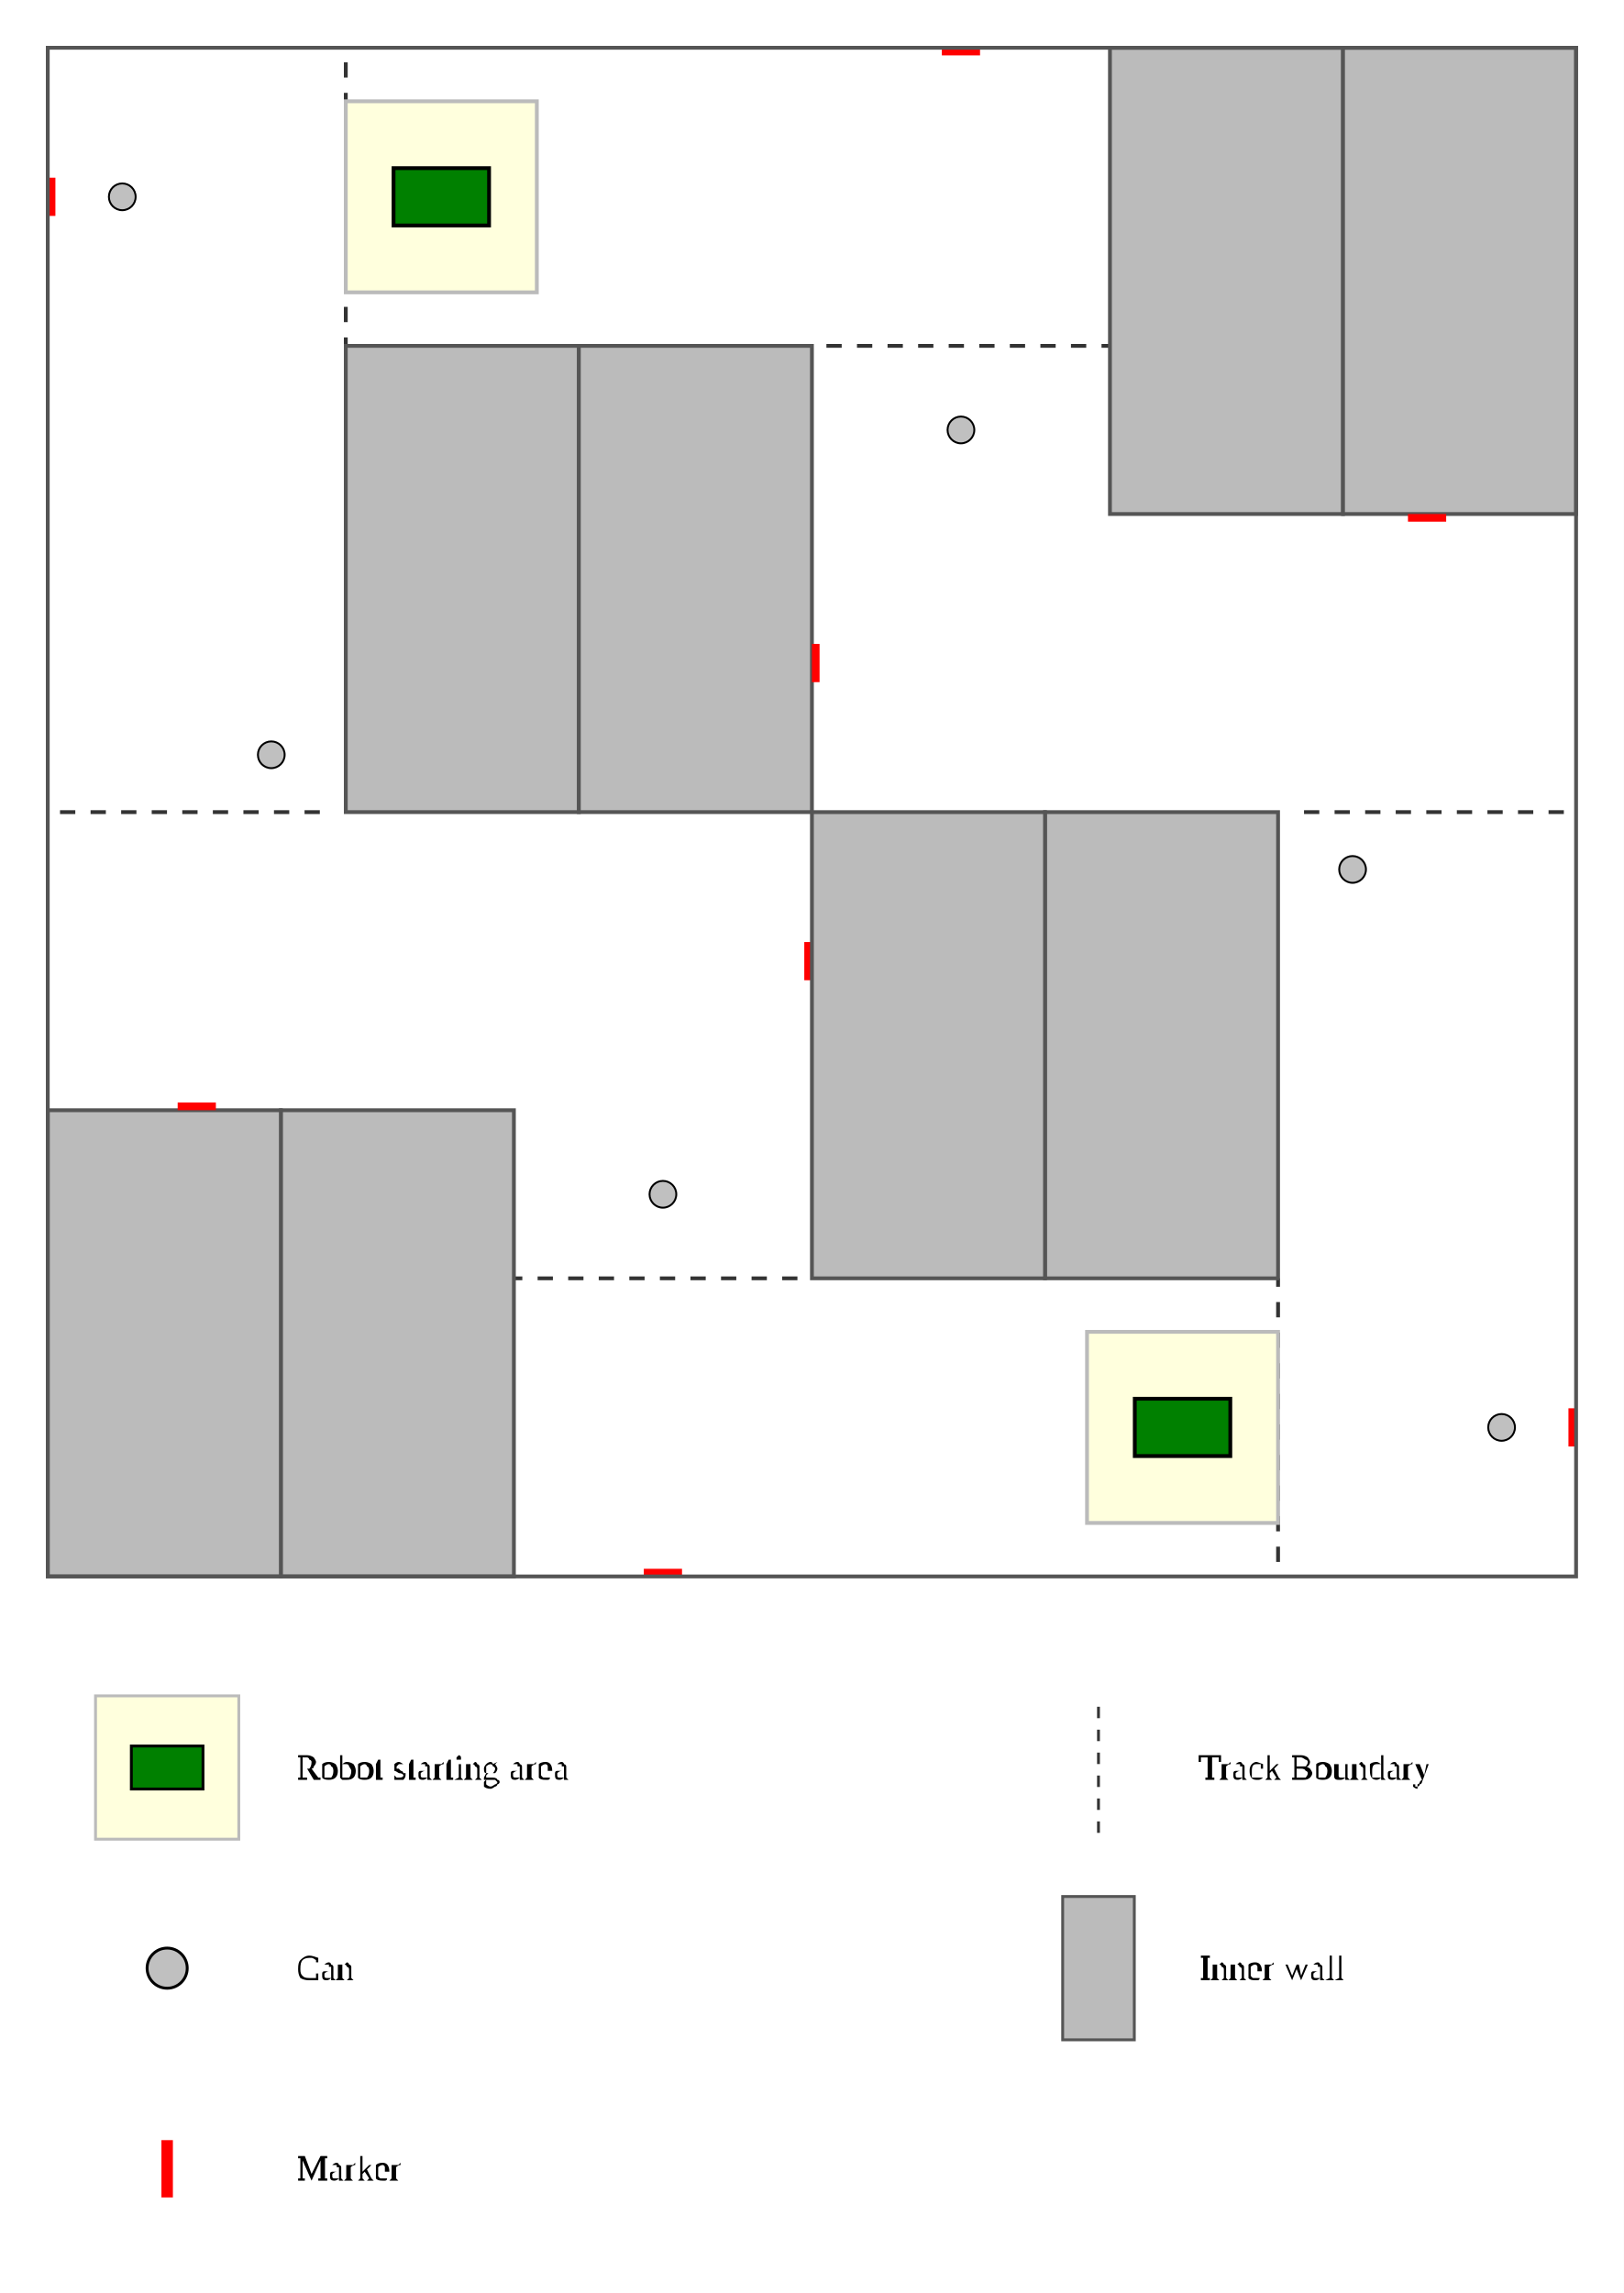
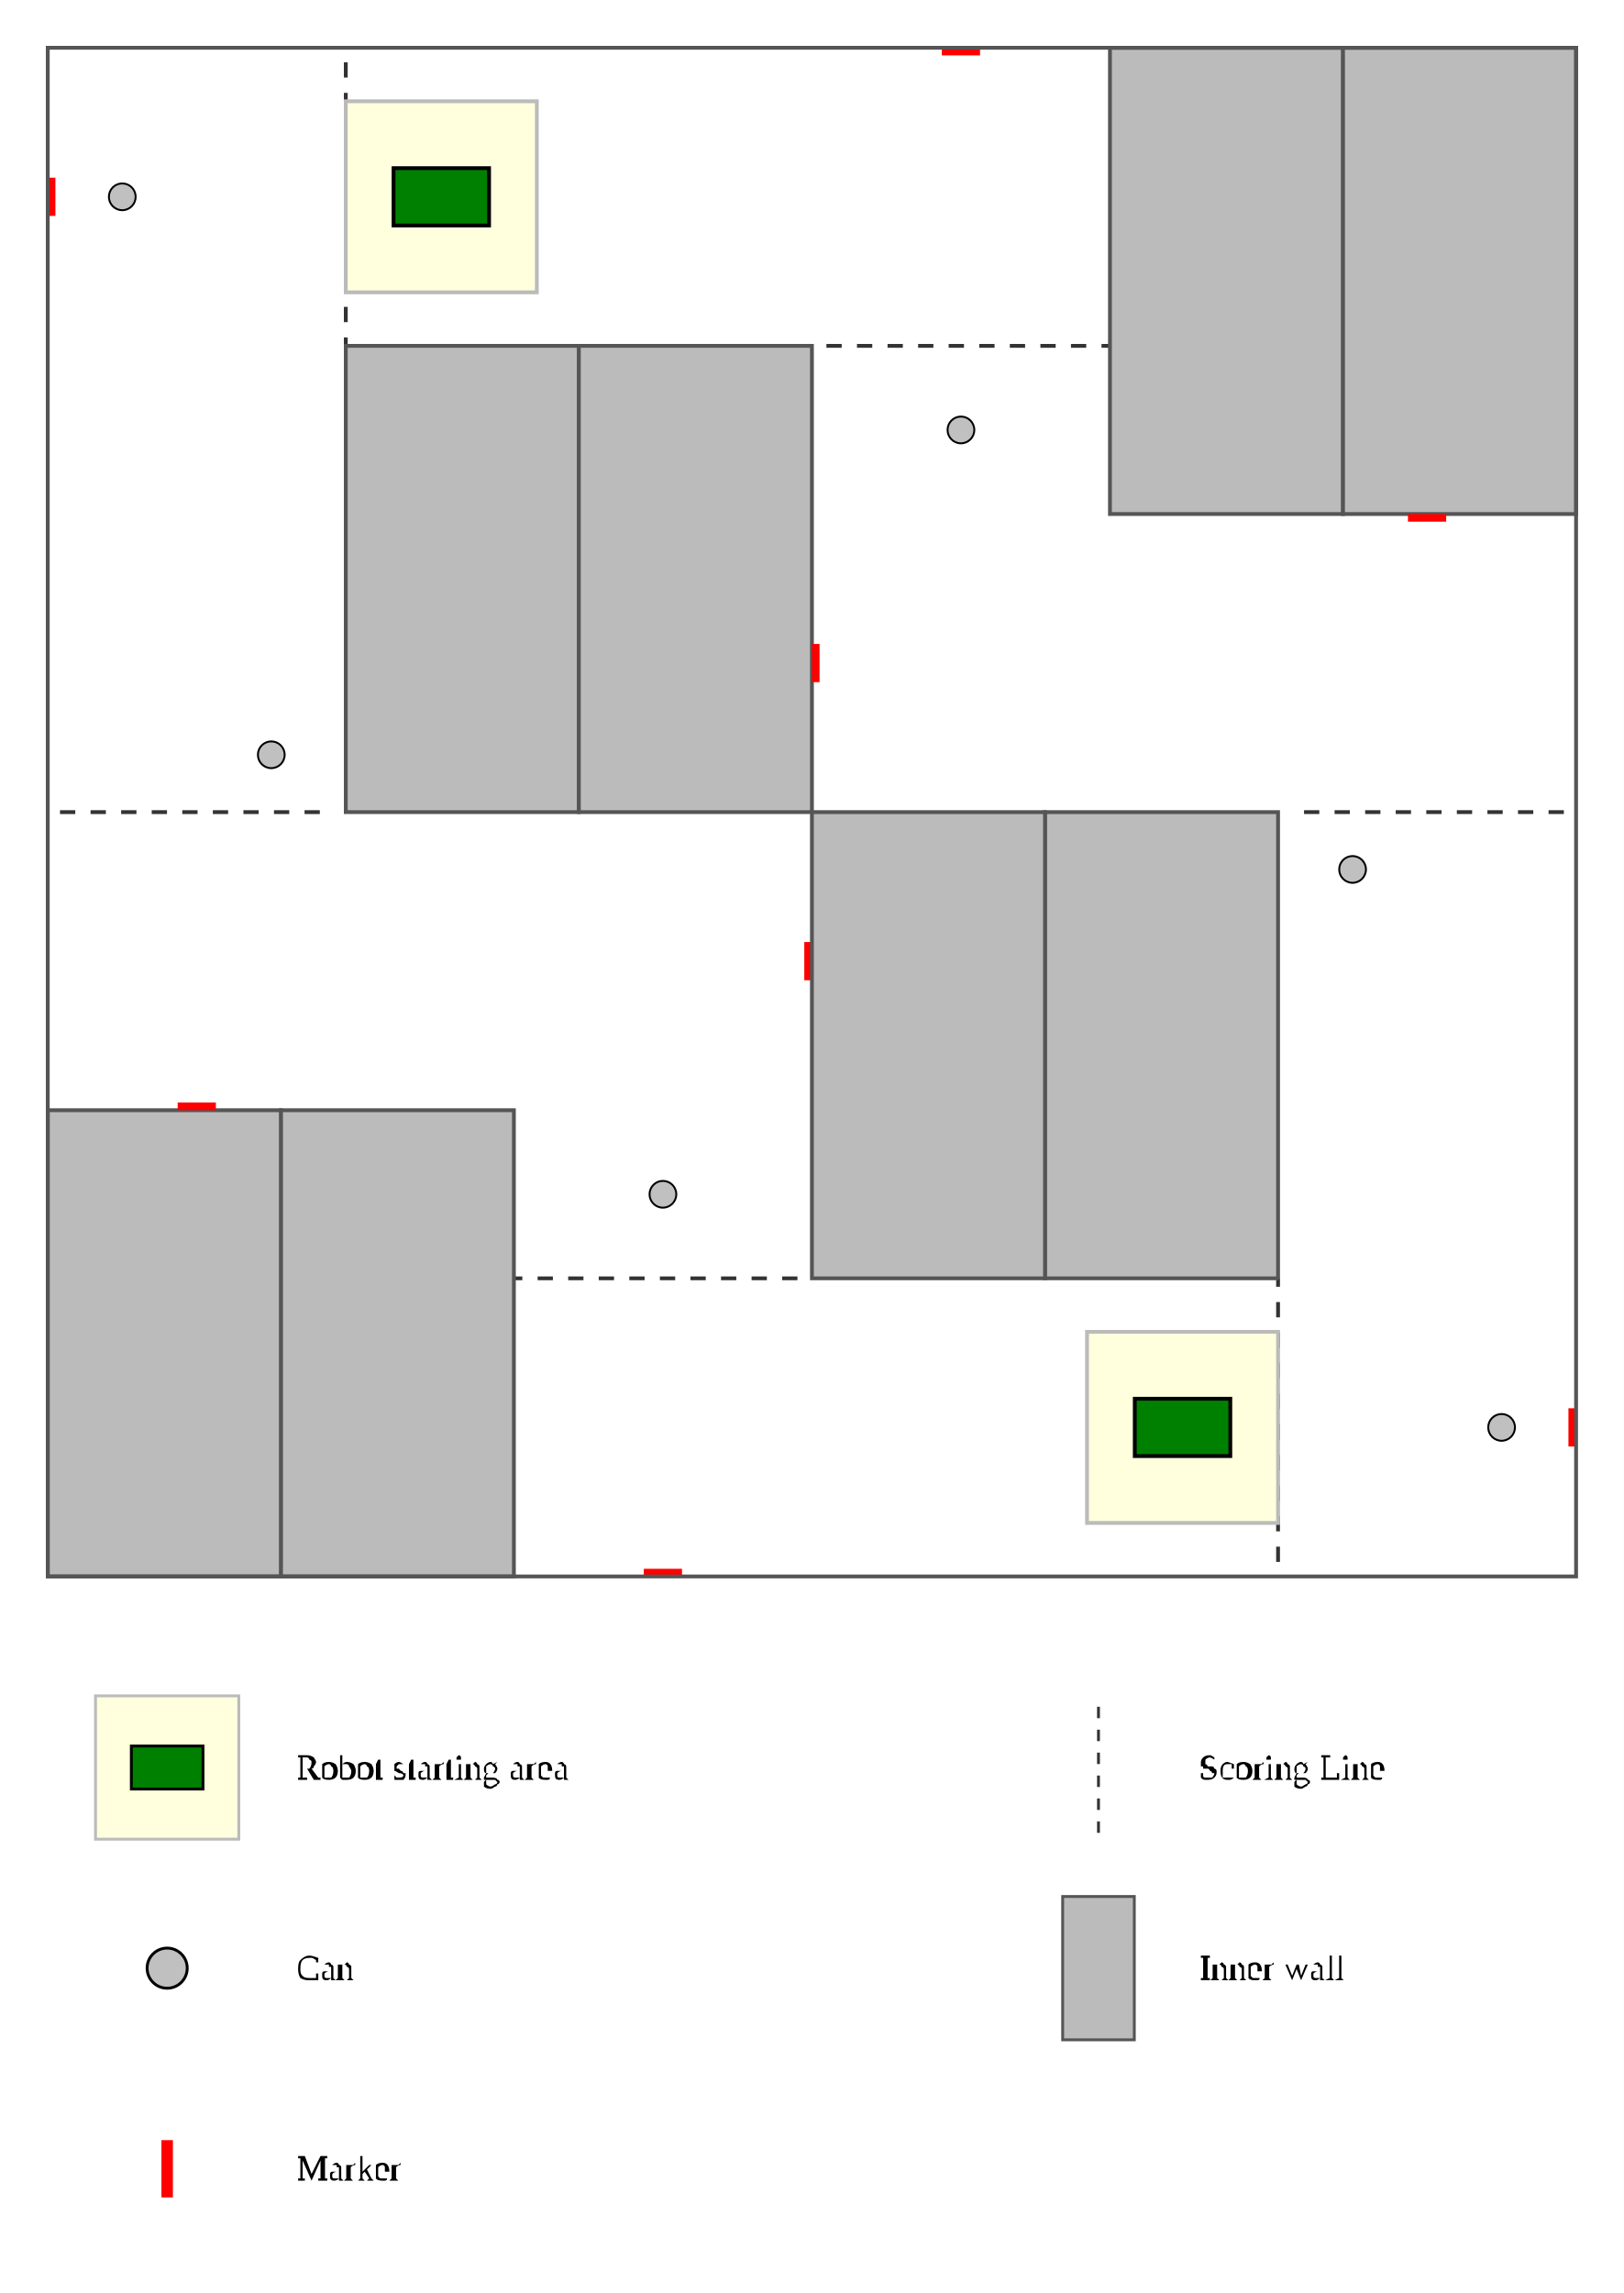
<svg xmlns="http://www.w3.org/2000/svg" xmlns:xlink="http://www.w3.org/1999/xlink" version="1.1" baseProfile="full" width="850" height="1200">
  <style type="text/css">
    
      .arena-wall {
          fill: none;
          stroke: #555;
          stroke-width: .02;
      }

      .inner-wall {
          fill: #bbb;
          stroke: #555;
          stroke-width: .02;
      }

      .arena-wall {
          fill: none;
          stroke: #555;
          stroke-width: .02;
      }

      .can {
          stroke: black;
          stroke-width: 0.01;
          fill: silver;
      }

      #robot {
          fill: green;
          stroke: black;
          stroke-width: 0.02;
      }

-       .track-boundary {
+       .scoring-line {
          stroke: #333;
          stroke-width: 0.02;
          /*stroke-dasharray: 0.141, 0.141;*/
          stroke-dasharray: 0.08 0.08;
          stroke-dashoffset: -50%;
          fill: none;
      }

      .marker {
          stroke: red;
          stroke-width: 0.04;
      }

      .start-zone {
        stroke: #bbb;
        stroke-width: 0.02;
        fill: #ffd;
      }

      .legend-label {
        font-size: 0.25px;
        text-anchor: start;
        dominant-baseline: central;
      }

    
  </style>
  <defs>
    <circle cx="0" cy="0" r="0.07" id="can" />
    <line x1="-0.1" y1="0" x2="0.1" y2="0" id="marker" />
    <rect width="0.5" height="0.3" x="-0.25" y="-0.15" id="robot" />
    <g id="side-zone">
-       <line class="track-boundary" x1="1.56" y1="0" x2="1.56" y2="1.56" />
-       <line class="track-boundary" x1="6.5" y1="4" x2="8" y2="4" />
-       <line class="track-boundary" x1="4" y1="1.56" x2="5.56" y2="1.56" />
+       <line class="scoring-line" x1="1.56" y1="0" x2="1.56" y2="1.56" />
+       <line class="scoring-line" x1="6.5" y1="4" x2="8" y2="4" />
+       <line class="scoring-line" x1="4" y1="1.56" x2="5.56" y2="1.56" />
      <rect width="1" height="1" x="1.56" y="0.28" class="start-zone" />
      <g transform="translate(2.06 0.78)">
        <use xlink:href="#robot" />
      </g>
      <use xlink:href="#can" transform="translate(0.39 0.78)" class="can" />
      <use xlink:href="#can" transform="translate(1.17 3.7)" class="can" />
      <use xlink:href="#can" transform="translate(4.78 2)" class="can" />
      <rect width="1.22" height="2.44" x="1.56" y="1.56" class="inner-wall" />
      <rect width="1.22" height="2.44" x="2.78" y="1.56" class="inner-wall" />
      <rect width="1.22" height="2.44" x="5.56" y="0" class="inner-wall" />
      <rect width="1.22" height="2.44" x="6.78" y="0" class="inner-wall" />
      <use xlink:href="#marker" transform="translate(0.02 0.78) rotate(90)" class="marker" />
      <use xlink:href="#marker" transform="translate(7.22 2.46)" class="marker" />
      <use xlink:href="#marker" transform="translate(3.98 4.78) rotate(90)" class="marker" />
      <use xlink:href="#marker" transform="translate(3.22 7.98)" class="marker" />
    </g>
  </defs>
  <rect width="100%" height="100%" fill="white" />
  <g id="arena" transform="translate(25 25) scale(100)">
    <use xlink:href="#side-zone" />
    <use xlink:href="#side-zone" transform="rotate(180 4 4)" />
    <rect width="8" height="8" x="0" y="0" class="arena-wall" />
  </g>
  <g id="legend" transform="translate(50 850) scale(75)">
    <rect width="1" height="1" x="0" y="0.5" class="start-zone" />
    <use x="0.5" y="1" xlink:href="#robot" />
    <text class="legend-label" y="1" x="1.4">Robot starting area</text>
    <use xlink:href="#can" transform="translate(0.5 2.4) scale(2)" class="can" />
    <text class="legend-label" y="2.4" x="1.4">Can</text>
    <use xlink:href="#marker" transform="translate(0.5 3.8) scale(2) rotate(90)" class="marker" />
    <text class="legend-label" y="3.8" x="1.4">Marker</text>
-     <line class="track-boundary" x1="7" y1="0.5" x2="7" y2="1.5" />
-     <text class="legend-label" y="1" x="7.7">Track Boundary</text>
+     <line class="scoring-line" x1="7" y1="0.5" x2="7" y2="1.5" />
+     <text class="legend-label" y="1" x="7.7">Scoring Line</text>
    <rect width="0.5" height="1" x="6.75" y="1.9" class="inner-wall" />
    <text class="legend-label" y="2.4" x="7.7">Inner wall</text>
  </g>
</svg>
